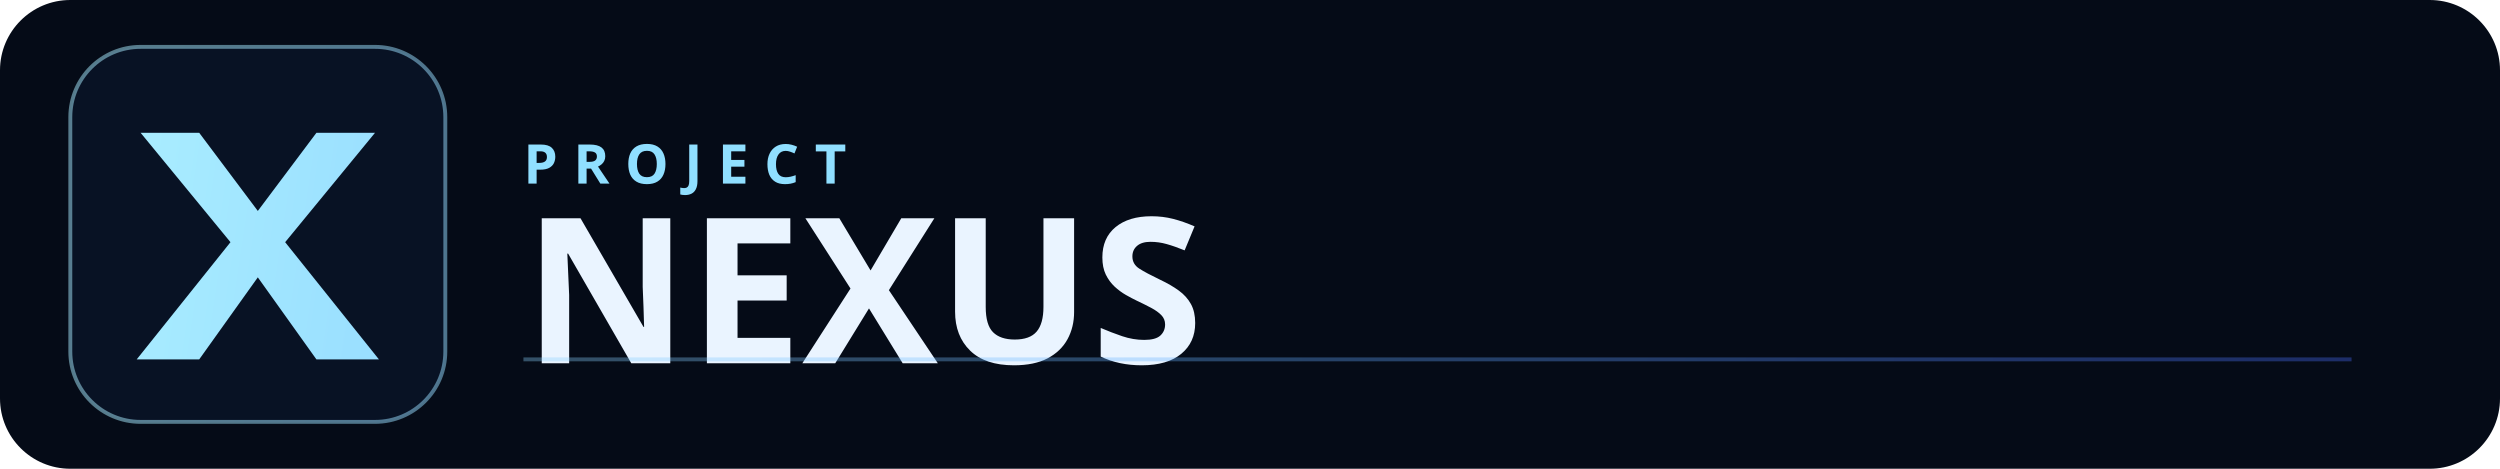
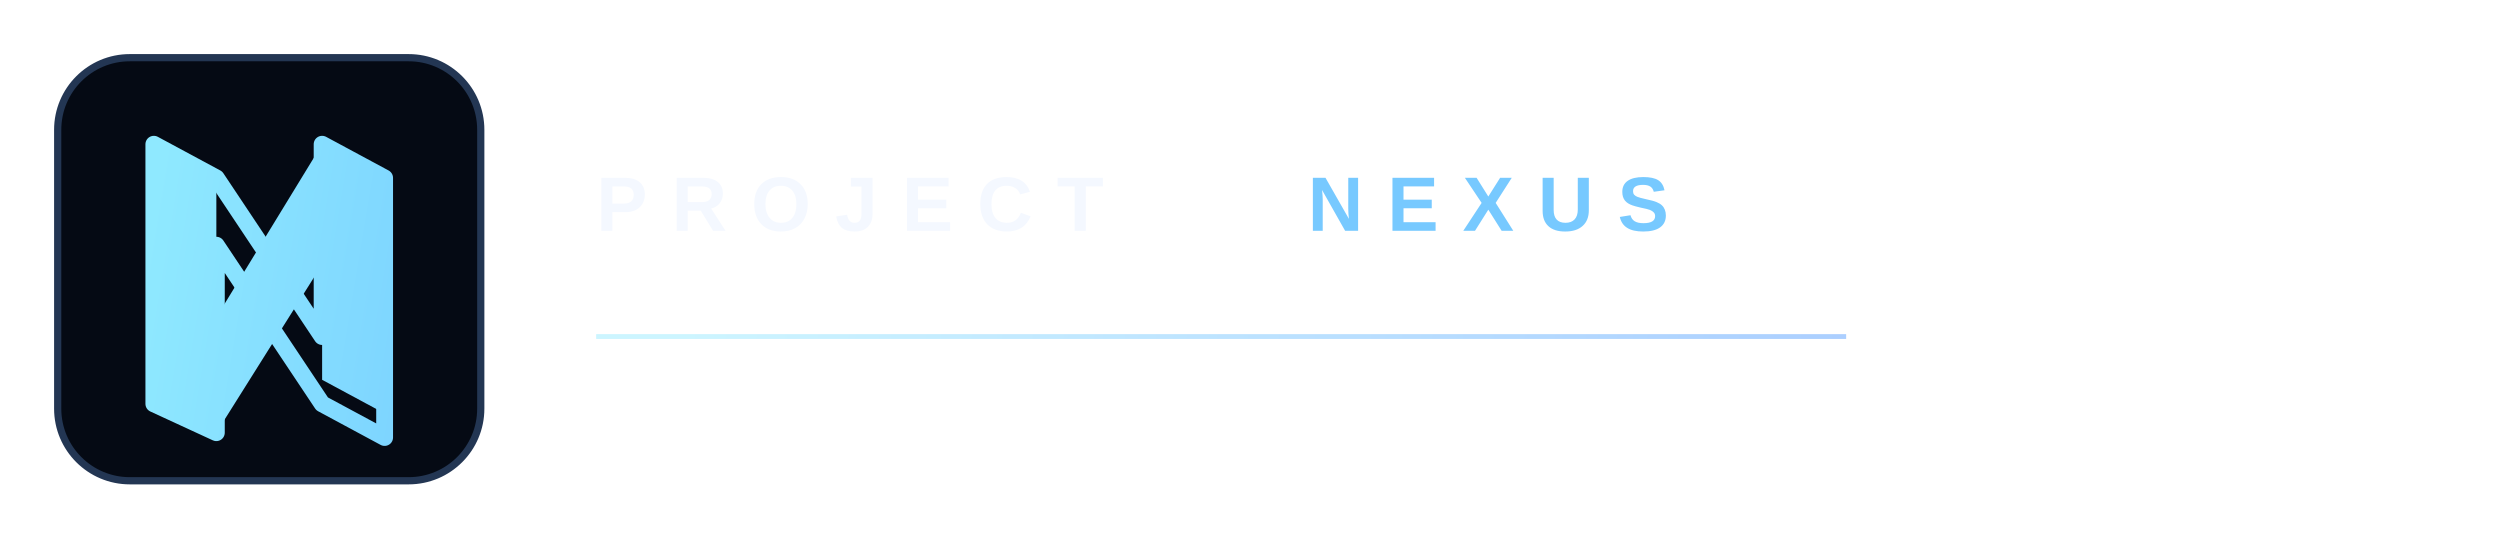
- <svg xmlns="http://www.w3.org/2000/svg" viewBox="0 0 640 120" role="img" aria-label="Project Nexus Lockup">
+ <svg xmlns="http://www.w3.org/2000/svg" viewBox="0 0 520 112" role="img" aria-label="Project Nexus Lockup">
  <defs>
-     <linearGradient id="nexusLockupLine" x1="22" y1="16" x2="610" y2="104" gradientUnits="userSpaceOnUse">
-       <stop offset="0" stop-color="#A8ECFF" />
-       <stop offset="0.5" stop-color="#66AFFF" />
-       <stop offset="1" stop-color="#486BFF" />
+     <linearGradient id="lockupAccent" x1="22" y1="18" x2="490" y2="96" gradientUnits="userSpaceOnUse">
+       <stop offset="0" stop-color="#8FE9FF" />
+       <stop offset="0.55" stop-color="#3F8DFF" />
+       <stop offset="1" stop-color="#214BFF" />
    </linearGradient>
  </defs>
-   <rect width="640" height="120" rx="18" fill="#050B17" />
-   <g transform="translate(18 12)">
-     <rect x="0" y="0" width="96" height="96" rx="18" fill="#081224" stroke="url(#nexusLockupLine)" stroke-opacity="0.5" />
-     <path d="M18 22h15l15 20 15-20h15L55 50l24 30H63L48 59 33 80H17l24-30-23-28z" fill="url(#nexusLockupLine)" />
+   <g transform="translate(12 12)">
+     <rect x="0" y="0" width="88" height="88" rx="15" fill="#050A14" stroke="#233653" stroke-width="1.5" />
+     <path d="M20 72V18l13 7v29l22-36 13 7v49l-13-7V43L33 78l-13-6z" fill="url(#lockupAccent)" />
+     <path d="M20 18l13 7 22 33V18l13 7v54l-13-7-22-33v39l-13-6V18z" fill="none" stroke="url(#lockupAccent)" stroke-width="3.5" stroke-linejoin="round" />
  </g>
-   <g transform="translate(134 23)">
-     <text x="0" y="24" font-family="'Plus Jakarta Sans', 'Manrope', sans-serif" font-size="14" font-weight="700" letter-spacing="4" fill="#90DFFF">PROJECT</text>
-     <text x="0" y="70" font-family="'Plus Jakarta Sans', 'Manrope', sans-serif" font-size="52" font-weight="800" letter-spacing="0" fill="#EAF4FF">NEXUS</text>
+   <g transform="translate(124 30)">
+     <text x="0" y="18" font-family="'Space Grotesk','Manrope','Arial',sans-serif" font-size="16" font-weight="700" letter-spacing="5" fill="#F4F8FF">PROJECT</text>
+     <text x="148" y="18" font-family="'Space Grotesk','Manrope','Arial',sans-serif" font-size="16" font-weight="700" letter-spacing="5" fill="#77C9FF">NEXUS</text>
+     <path d="M0 40h260" stroke="url(#lockupAccent)" stroke-opacity="0.45" />
  </g>
-   <path d="M134 92h468" stroke="url(#nexusLockupLine)" stroke-opacity="0.35" />
</svg>
